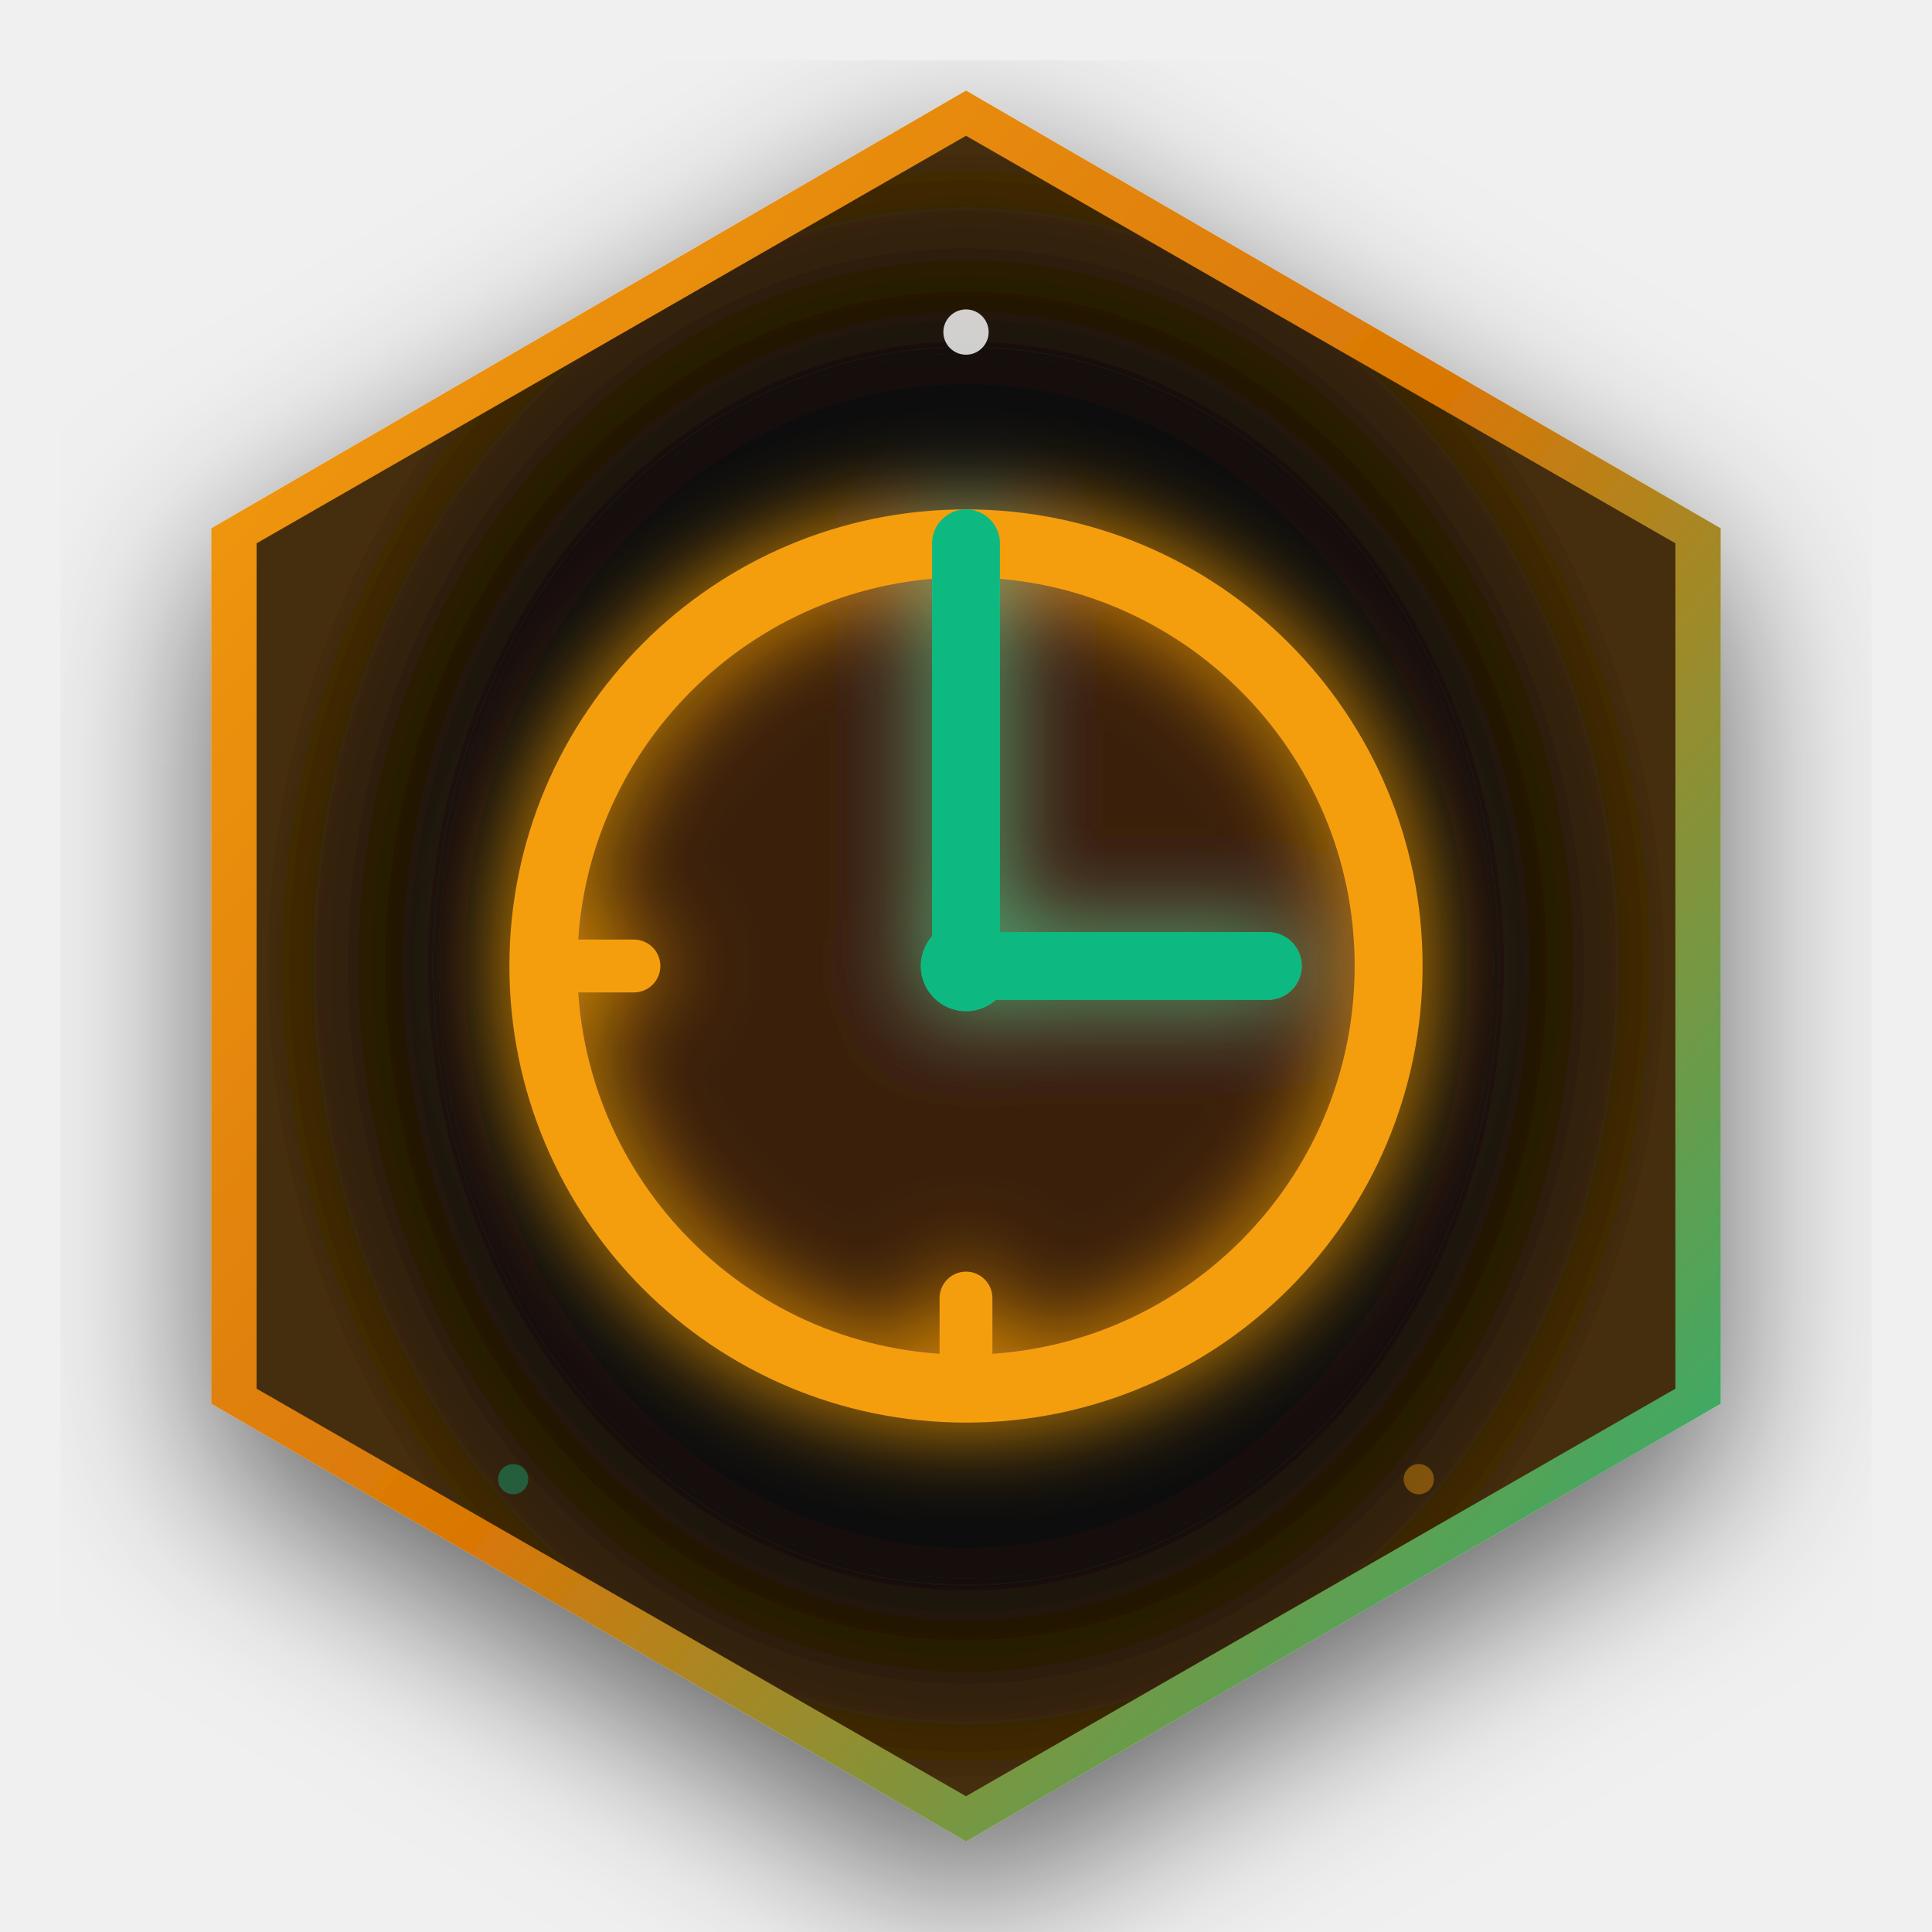
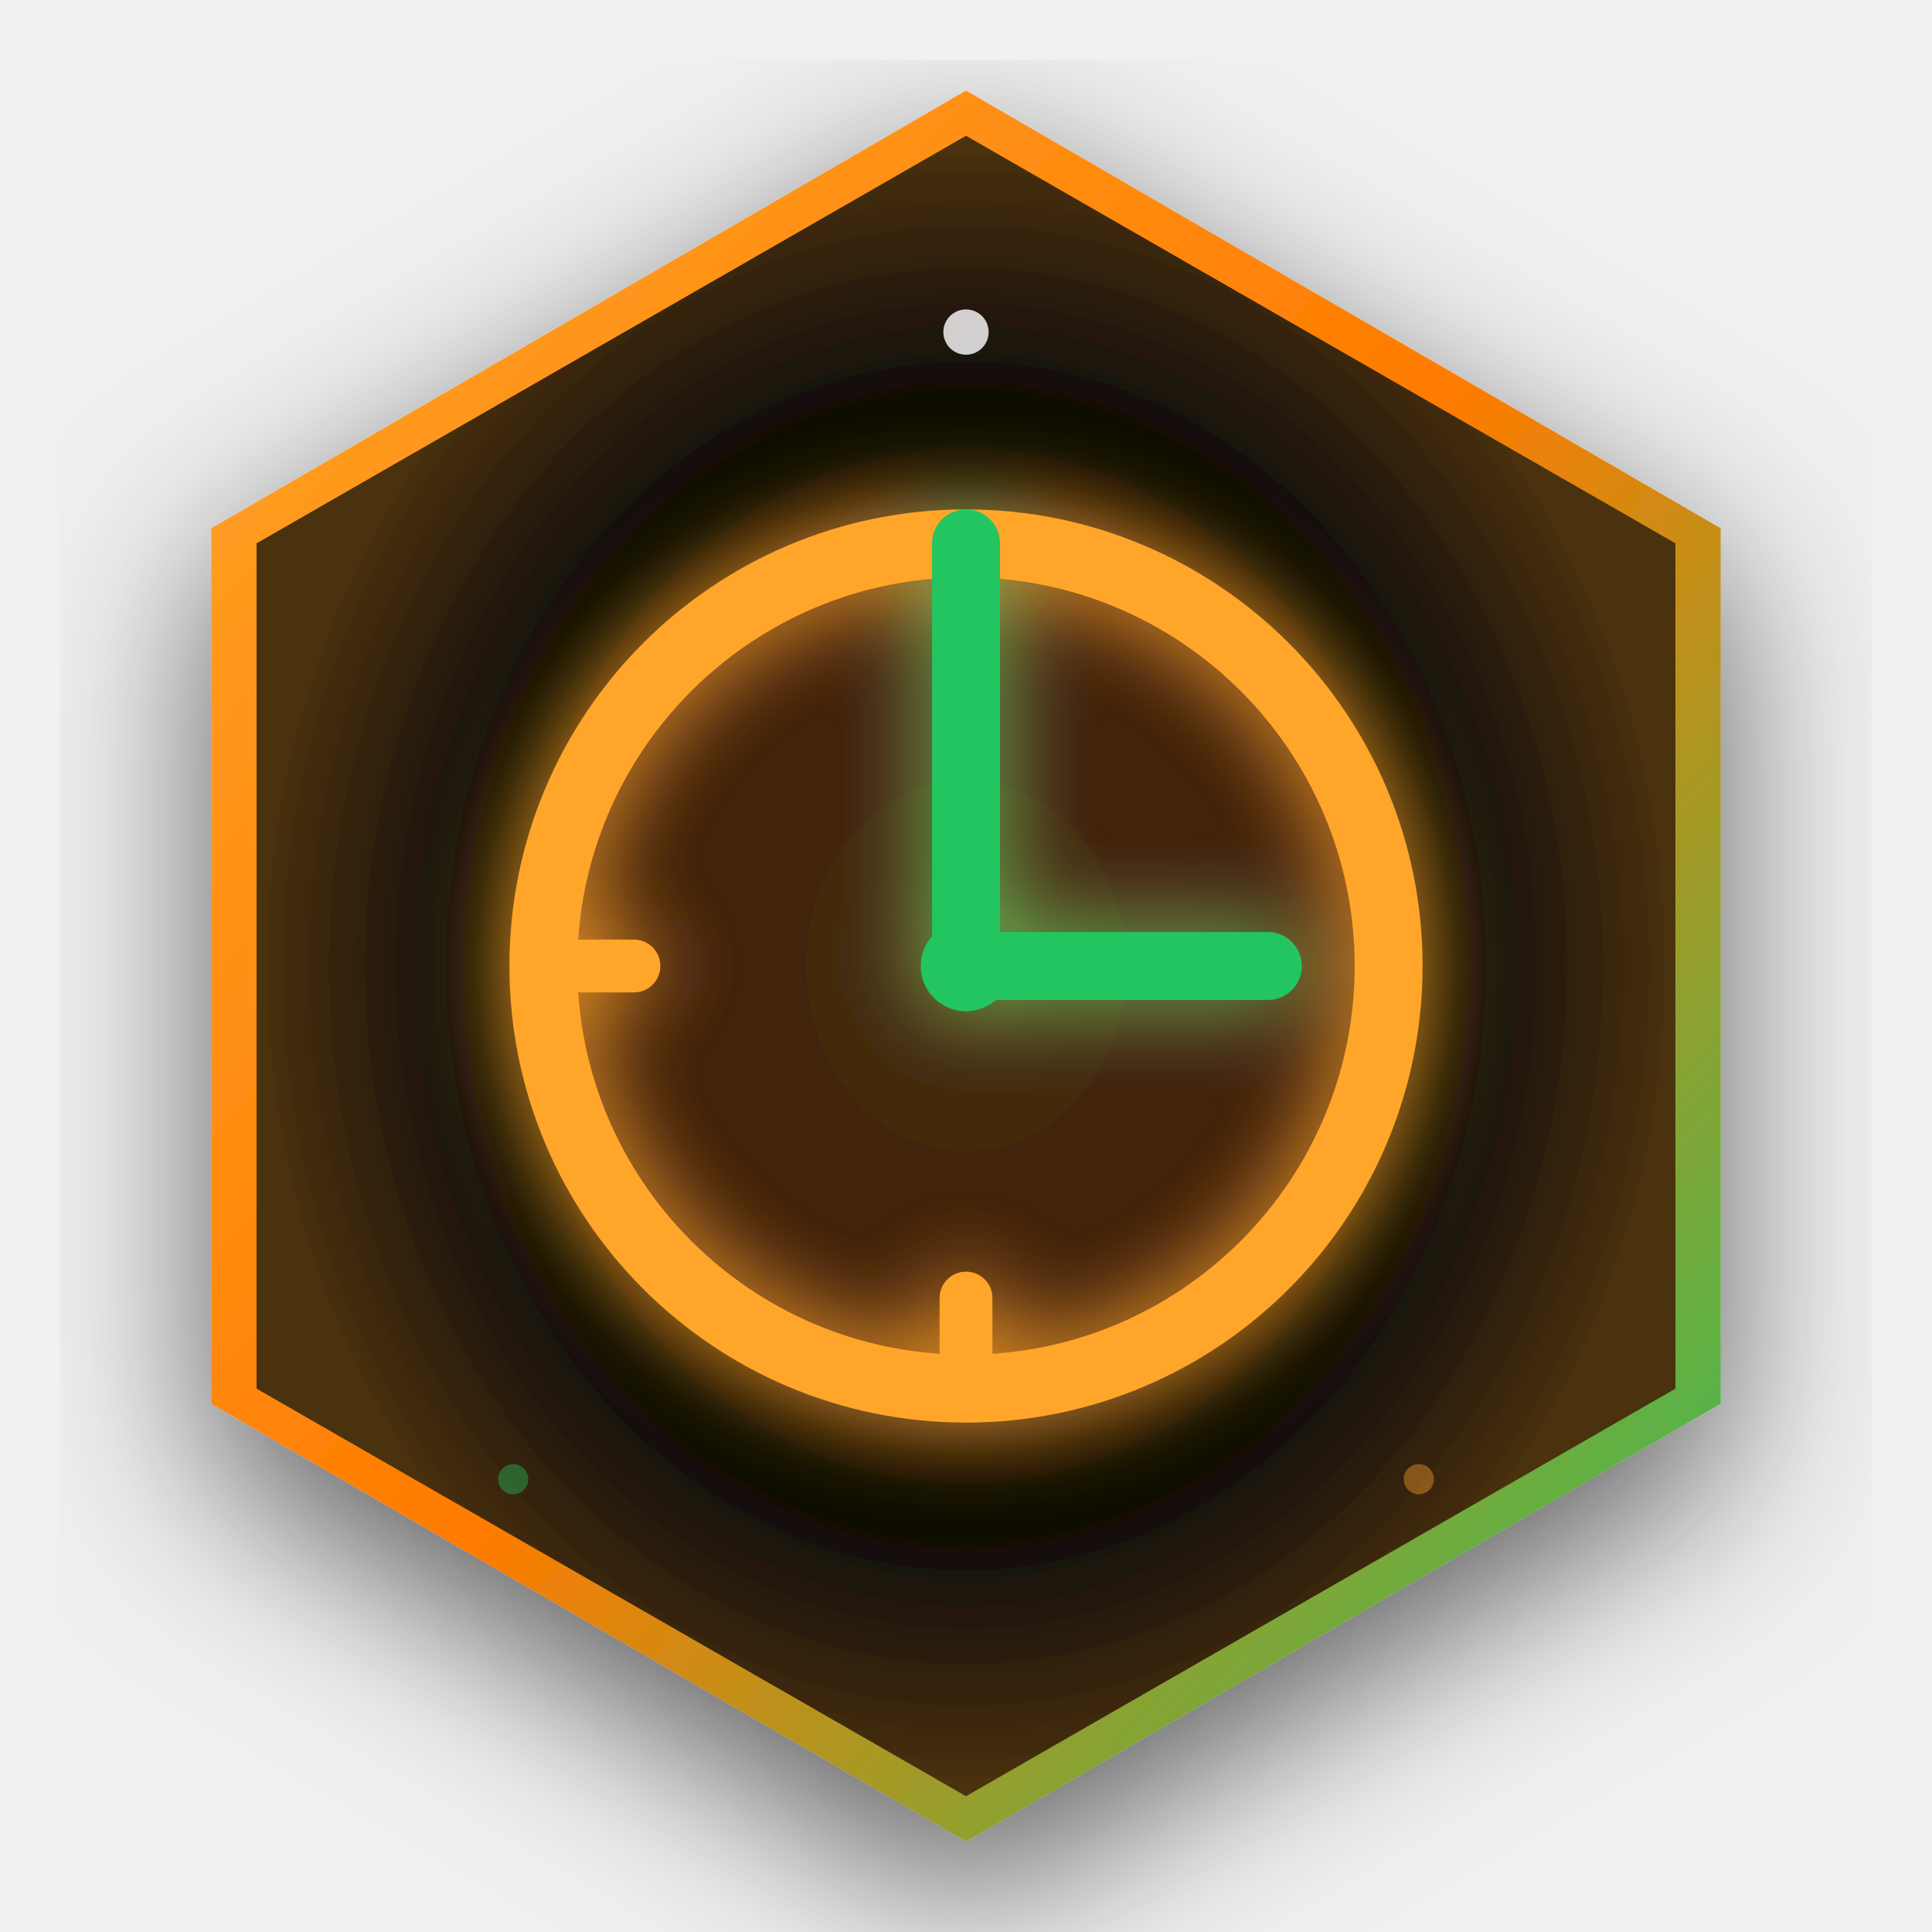
<svg xmlns="http://www.w3.org/2000/svg" viewBox="0 0 128 128" width="128" height="128">
  <defs>
    <radialGradient id="bgGrad" cx="50%" cy="50%" r="50%">
-       <stop offset="0%" stop-color="#18120c" />
-       <stop offset="100%" stop-color="#0b0805" />
+       <stop offset="0%" stop-color="#1b140a" />
+       <stop offset="100%" stop-color="#0c0904" />
    </radialGradient>
    <linearGradient id="borderGrad" x1="0%" y1="0%" x2="100%" y2="100%">
-       <stop offset="0%" stop-color="#f59e0b" />
-       <stop offset="50%" stop-color="#d97706" />
-       <stop offset="100%" stop-color="#10b981" />
+       <stop offset="0%" stop-color="#FFA62B" />
+       <stop offset="50%" stop-color="#FF7B00" />
+       <stop offset="100%" stop-color="#22C55E" />
    </linearGradient>
    <radialGradient id="innerGlow" cx="50%" cy="50%" r="50%">
-       <stop offset="70%" stop-color="#f59e0b" stop-opacity="0" />
-       <stop offset="100%" stop-color="#f59e0b" stop-opacity="0.25" />
+       <stop offset="70%" stop-color="#FFA62B" stop-opacity="0" />
+       <stop offset="100%" stop-color="#FFA62B" stop-opacity="0.25" />
    </radialGradient>
    <filter id="glow" x="-20%" y="-20%" width="140%" height="140%">
      <feGaussianBlur stdDeviation="3" result="blur" />
      <feMerge>
        <feMergeNode in="blur" />
        <feMergeNode in="SourceGraphic" />
      </feMerge>
    </filter>
    <filter id="shadow" x="-10%" y="-10%" width="120%" height="120%">
      <feDropShadow dx="0" dy="4" stdDeviation="6" flood-color="#000000" flood-opacity="0.6" />
    </filter>
  </defs>
  <g filter="url(#shadow)">
    <polygon points="64,6 114,35 114,93 64,122 14,93 14,35" fill="url(#borderGrad)" />
    <polygon points="64,9 111,36 111,92 64,119 17,92 17,36" fill="url(#bgGrad)" />
    <polygon points="64,9 111,36 111,92 64,119 17,92 17,36" fill="url(#innerGlow)" />
  </g>
  <g filter="url(#glow)">
-     <g stroke="#f59e0b" stroke-width="3.5" fill="none" stroke-linecap="round" stroke-linejoin="round">
-       <circle cx="64" cy="64" r="28" fill="#d97706" fill-opacity="0.1" stroke-width="4.5" />
-       <line x1="64" y1="36" x2="64" y2="64" stroke="#10b981" stroke-width="4.5" />
-       <line x1="64" y1="64" x2="84" y2="64" stroke="#10b981" stroke-width="4.5" />
-       <circle cx="64" cy="64" r="3" fill="#10b981" stroke="none" />
+     <g stroke="#FFA62B" stroke-width="3.5" fill="none" stroke-linecap="round" stroke-linejoin="round">
+       <circle cx="64" cy="64" r="28" fill="#FF7B00" fill-opacity="0.1" stroke-width="4.5" />
+       <line x1="64" y1="36" x2="64" y2="64" stroke="#22C55E" stroke-width="4.5" />
+       <line x1="64" y1="64" x2="84" y2="64" stroke="#22C55E" stroke-width="4.5" />
+       <circle cx="64" cy="64" r="3" fill="#22C55E" stroke="none" />
      <line x1="36" y1="64" x2="42" y2="64" />
      <line x1="64" y1="86" x2="64" y2="92" />
    </g>
  </g>
  <circle cx="64" cy="22" r="1.5" fill="#fff" opacity="0.8" />
-   <circle cx="34" cy="98" r="1" fill="#10b981" opacity="0.4" />
-   <circle cx="94" cy="98" r="1" fill="#f59e0b" opacity="0.4" />
+   <circle cx="34" cy="98" r="1" fill="#22C55E" opacity="0.4" />
+   <circle cx="94" cy="98" r="1" fill="#FFA62B" opacity="0.4" />
</svg>
